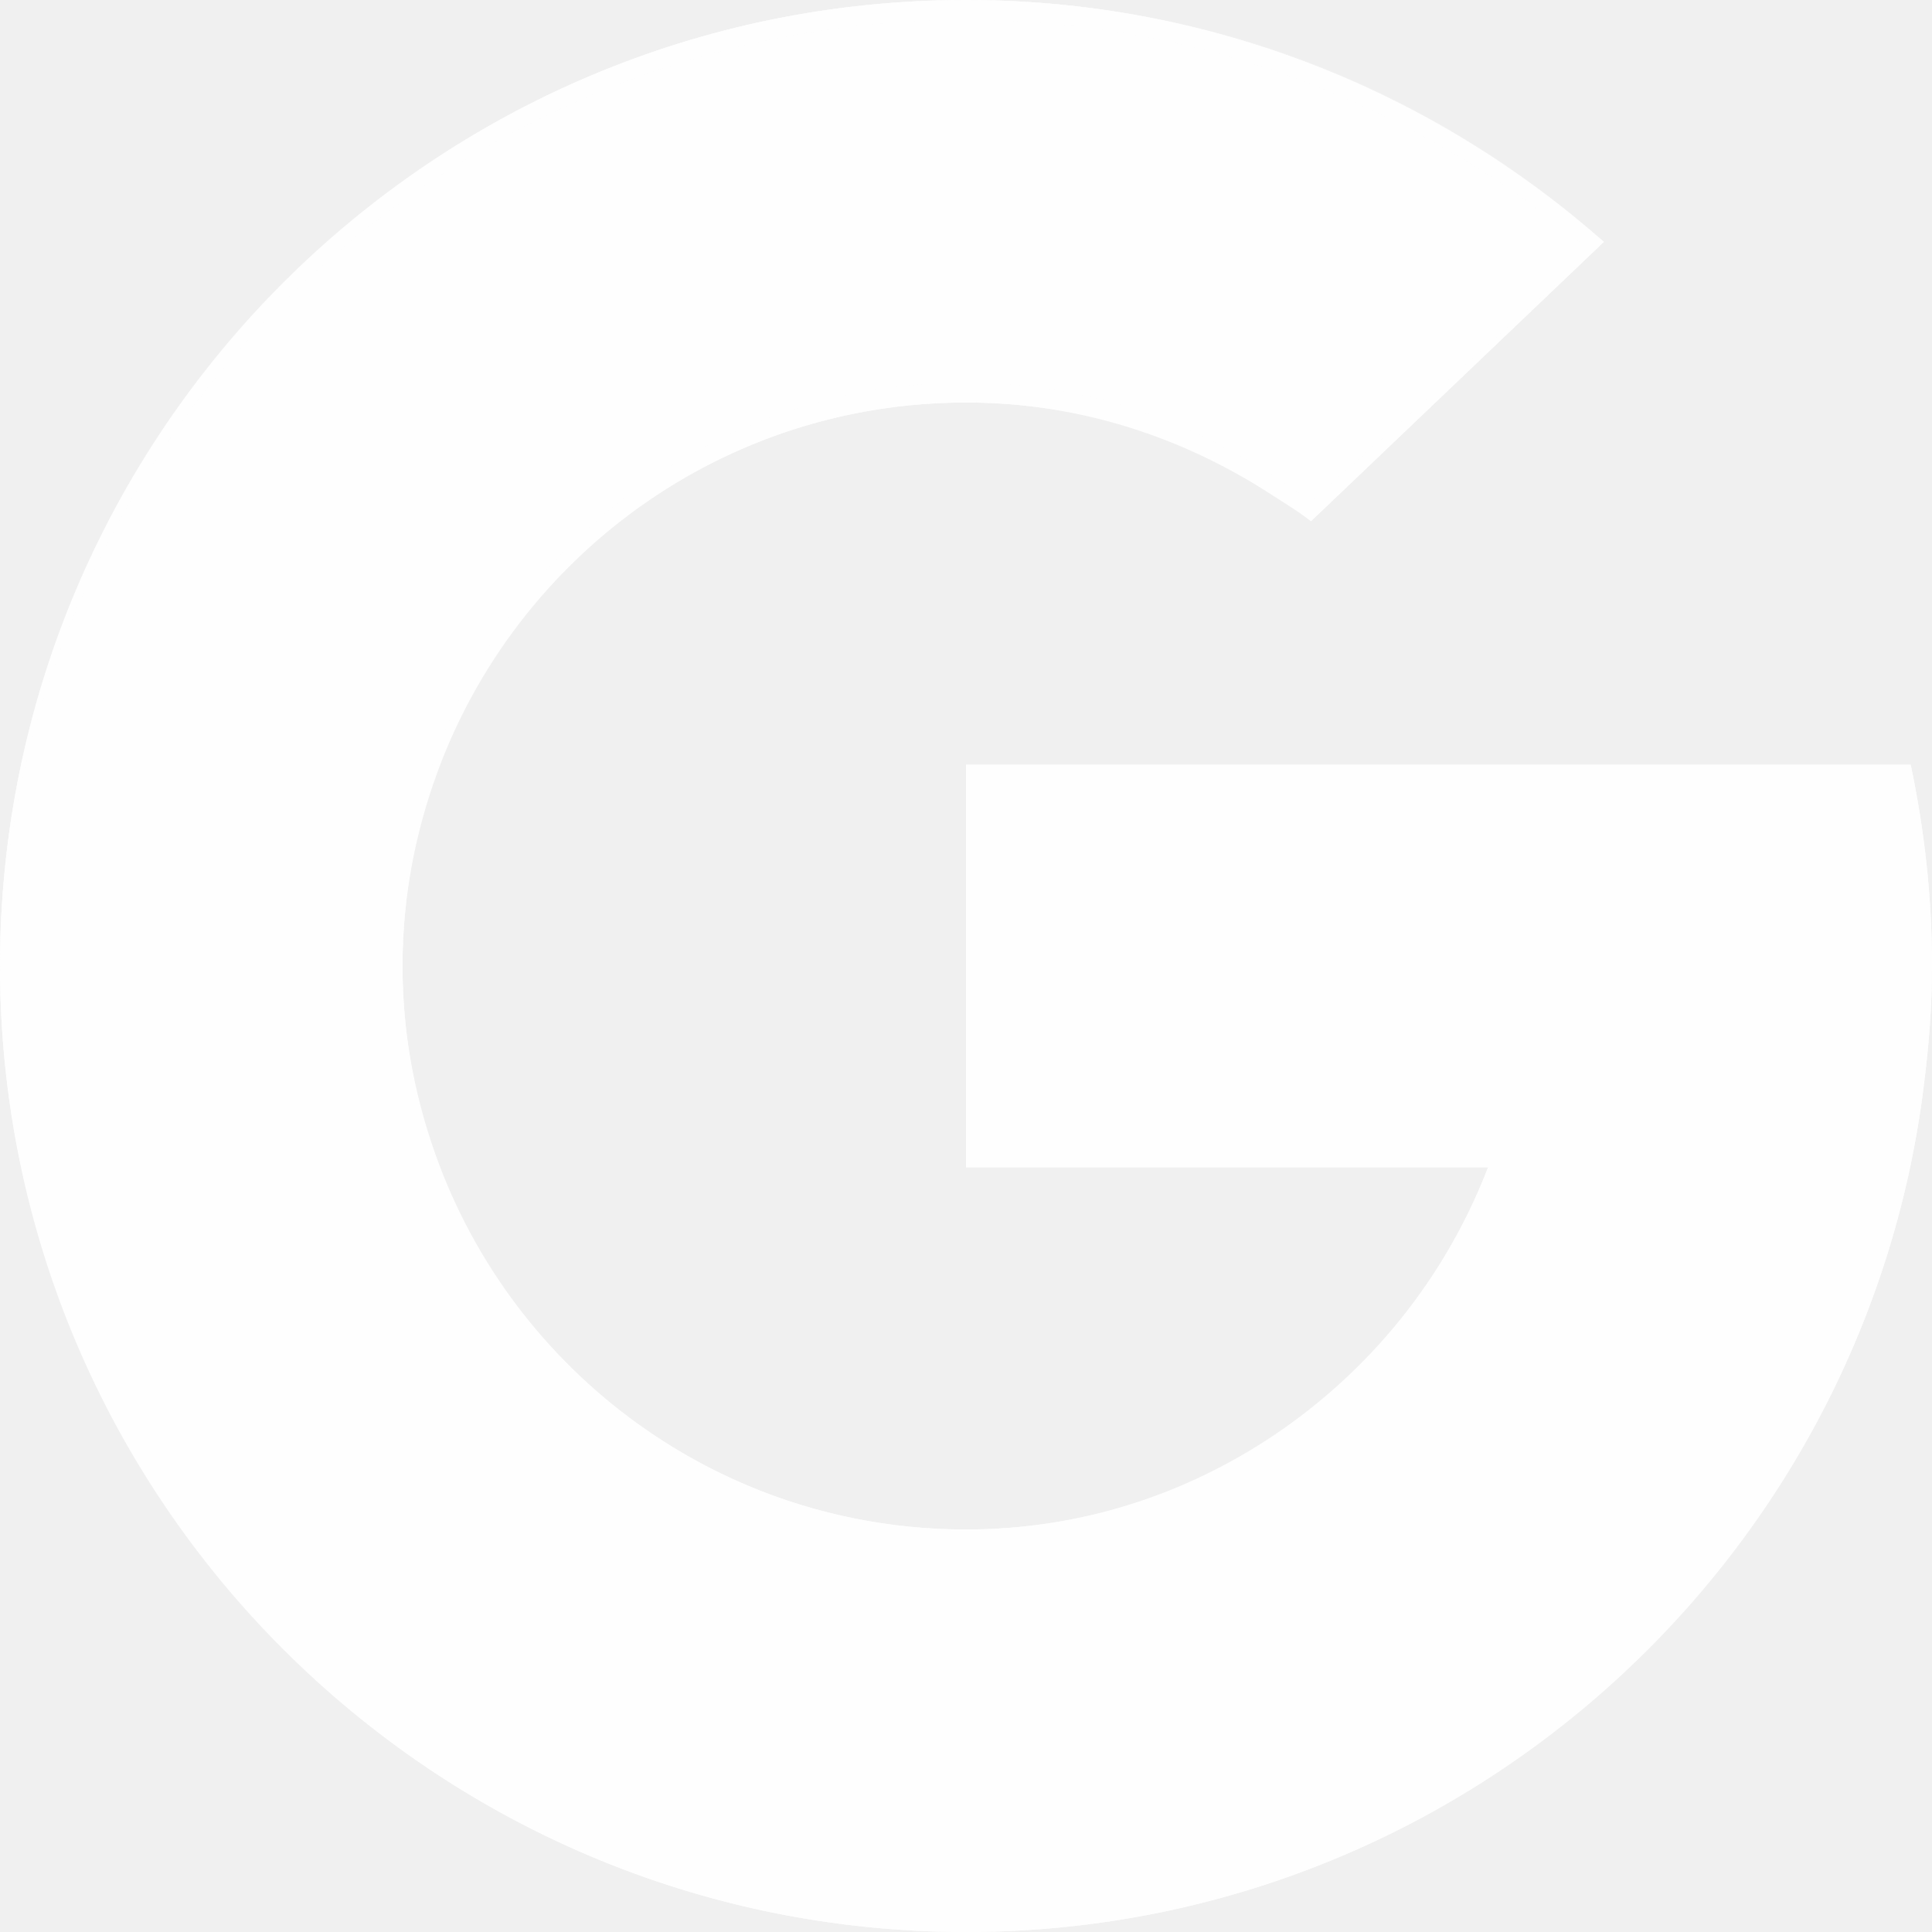
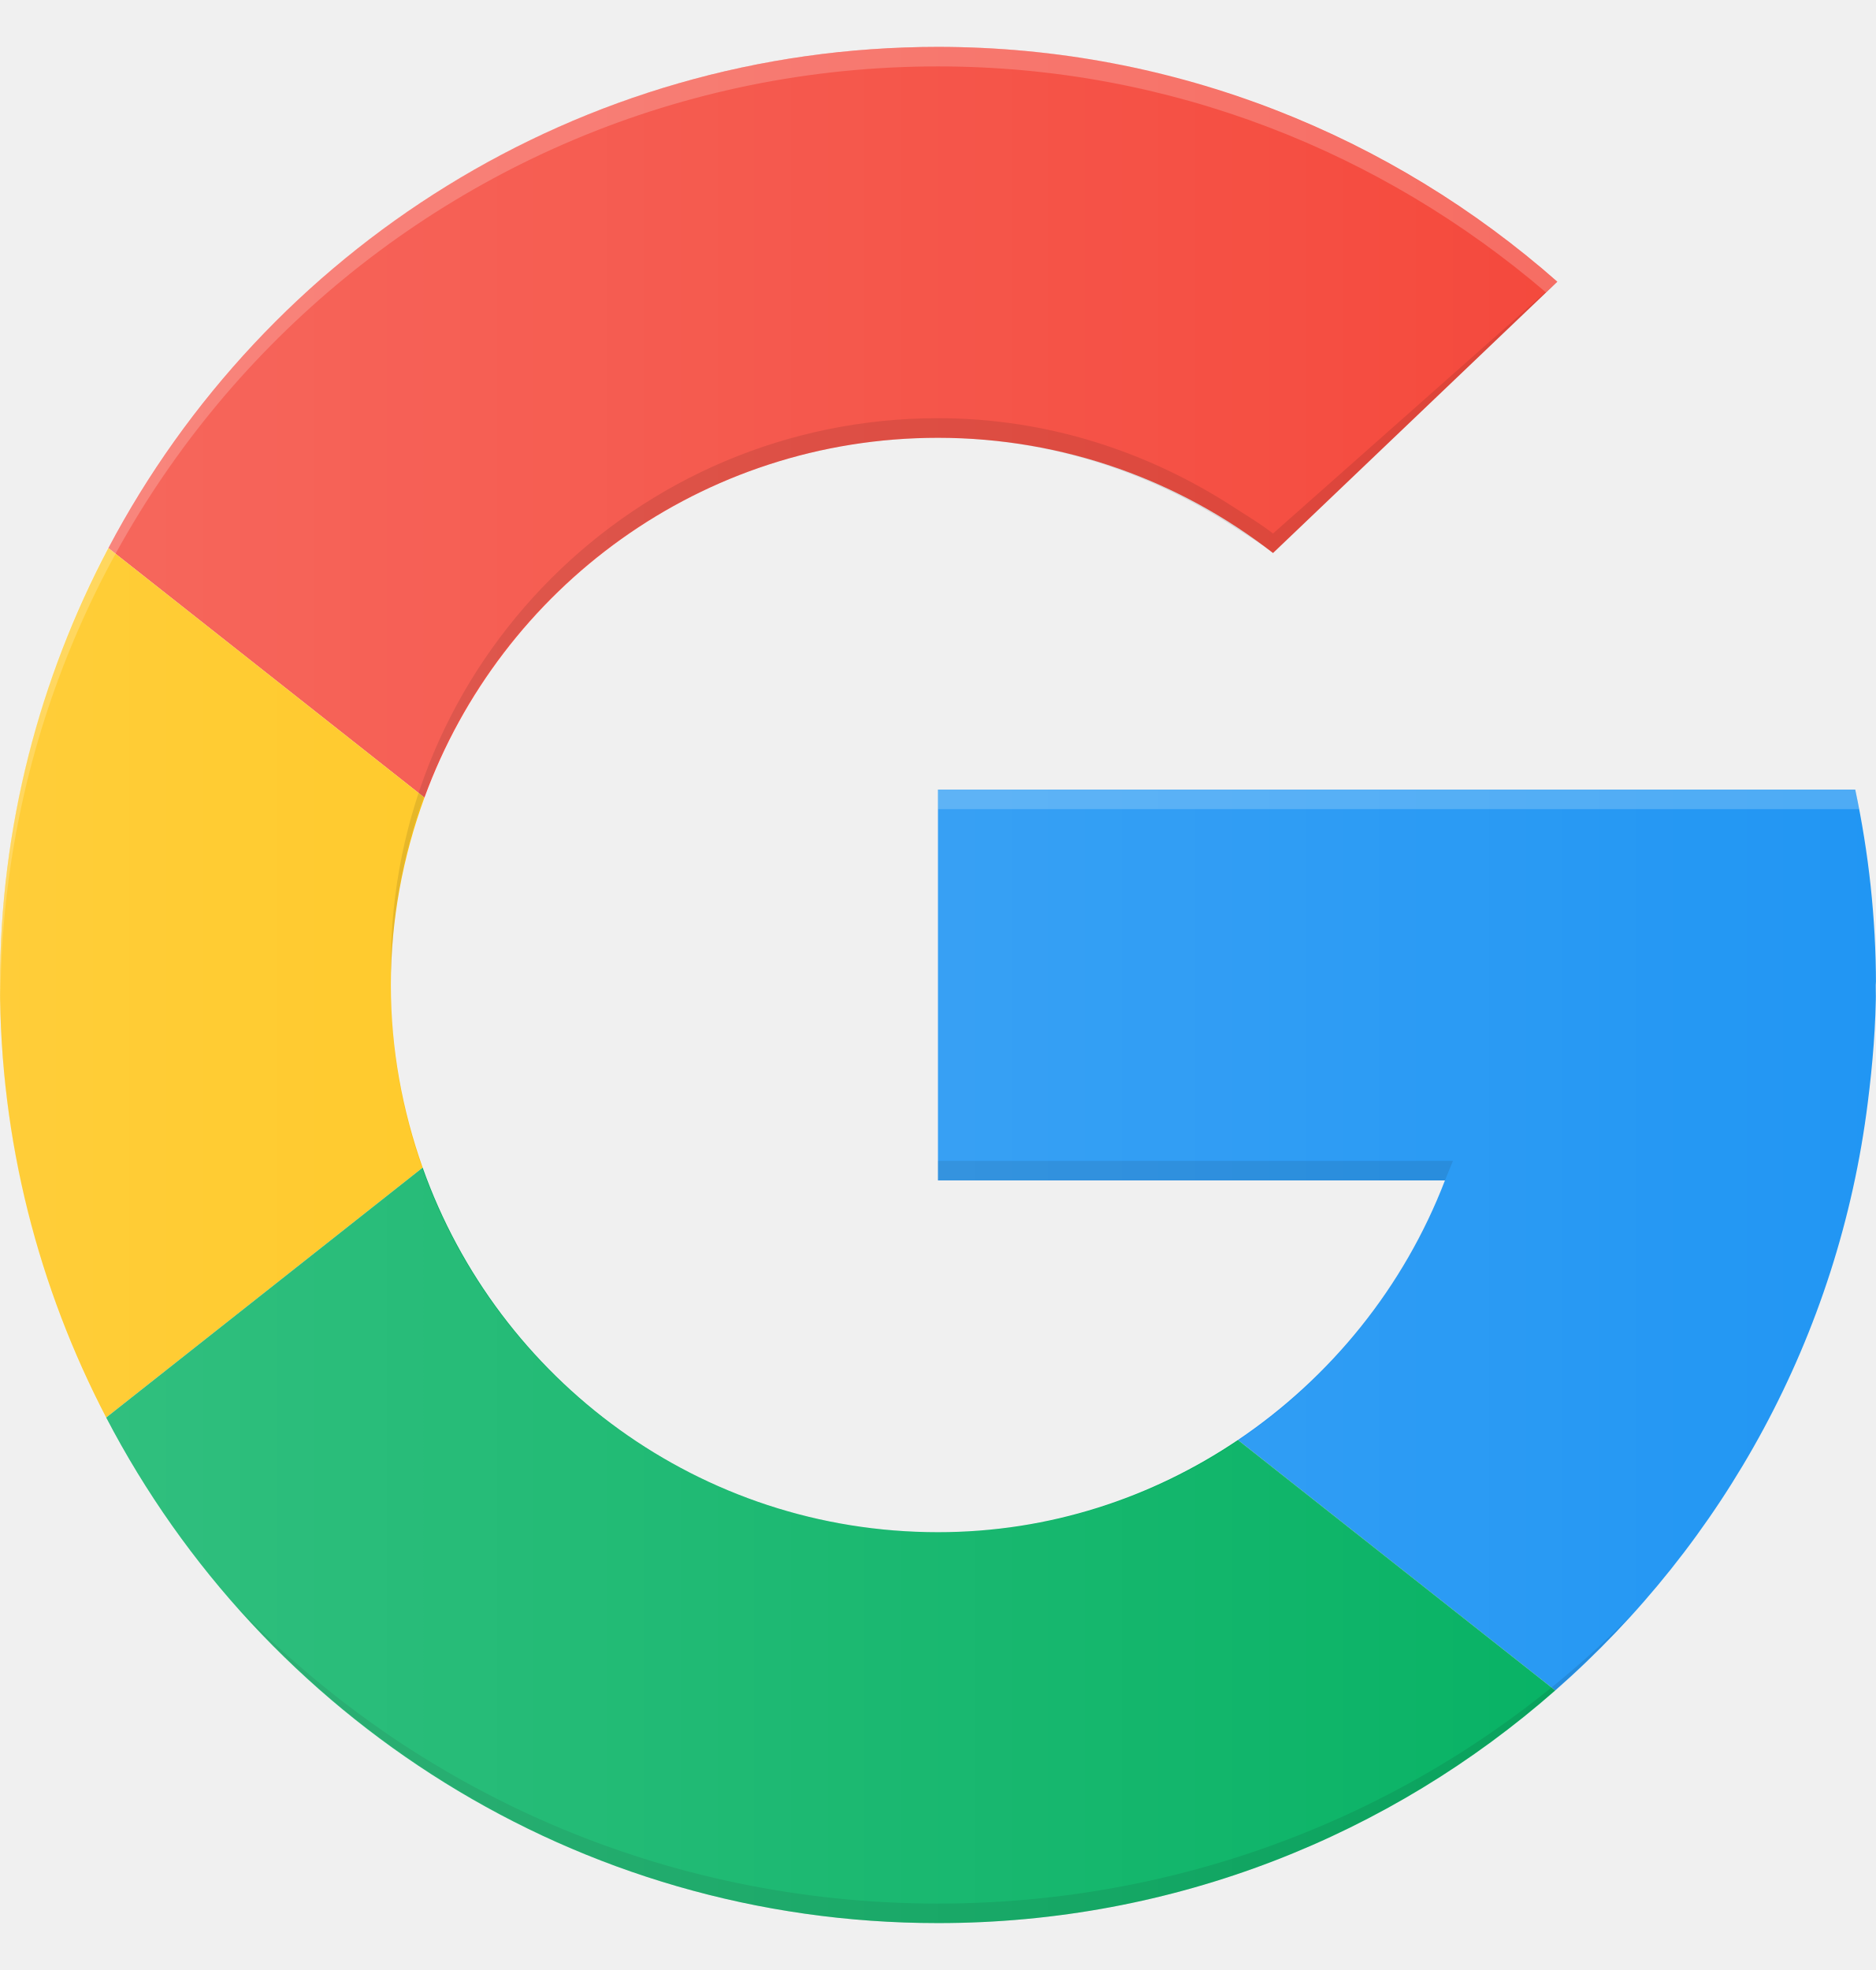
- <svg xmlns="http://www.w3.org/2000/svg" width="24" height="24" viewBox="0 0 24 24" fill="none">
-   <path d="M12 5C13.617 5 15.101 5.554 16.286 6.474L19.924 3.004C17.809 1.14 15.041 0 12 0C7.392 0 3.397 2.6 1.386 6.41L5.43 9.603C6.41 6.919 8.977 5 12 5Z" fill="#FEFEFE" />
-   <path d="M23.896 13.502C23.959 13.01 24 12.509 24 12C24 11.142 23.906 10.307 23.735 9.5H12V14.5H18.486C17.962 15.864 17.027 17.018 15.838 17.82L19.898 21.024C22.049 19.135 23.522 16.49 23.896 13.502Z" fill="#FEFEFE" />
-   <path d="M5 12C5 11.157 5.157 10.352 5.43 9.603L1.386 6.41C0.504 8.08 0 9.98 0 12C0 13.997 0.495 15.876 1.358 17.533L5.408 14.336C5.148 13.604 5 12.82 5 12Z" fill="#FEFEFE" />
-   <path d="M12 19C8.954 19 6.37 17.052 5.408 14.336L1.358 17.533C3.359 21.373 7.37 24 12 24C15.028 24 17.789 22.875 19.898 21.024L15.838 17.82C14.741 18.559 13.428 19 12 19Z" fill="#FEFEFE" />
-   <path opacity="0.1" d="M12 23.75C8.468 23.75 5.293 22.293 3.048 19.971C5.245 22.438 8.436 24 12 24C15.531 24 18.695 22.469 20.888 20.041C18.65 22.325 15.498 23.75 12 23.75Z" fill="#FEFEFE" />
-   <path opacity="0.1" d="M12 14.25V14.5H18.486L18.587 14.25H12Z" fill="#FEFEFE" />
-   <path d="M23.994 12.147C23.995 12.098 24 12.049 24 12C24 11.986 23.998 11.973 23.998 11.959C23.997 12.021 23.994 12.084 23.994 12.147Z" fill="#E6E6E6" />
-   <path opacity="0.2" d="M12 9.5V9.75H23.786C23.77 9.667 23.753 9.582 23.735 9.5H12Z" fill="#FEFEFE" />
-   <path d="M23.735 9.5H12V14.5H18.486C17.477 17.122 14.977 19 12 19C8.134 19 5 15.866 5 12C5 8.134 8.134 5 12 5C13.402 5 14.694 5.431 15.789 6.141C15.956 6.25 16.129 6.352 16.286 6.474L19.924 3.004L19.841 2.941C17.737 1.117 15.004 0 12 0C5.373 0 0 5.373 0 12C0 18.627 5.373 24 12 24C18.118 24 23.155 19.419 23.896 13.502C23.959 13.01 24 12.509 24 12C24 11.142 23.906 10.307 23.735 9.5Z" fill="#FEFEFE" />
-   <path opacity="0.1" d="M15.789 5.891C14.694 5.181 13.402 4.75 12 4.75C8.134 4.75 5 7.884 5 11.75C5 11.792 5.001 11.825 5.001 11.867C5.069 8.06 8.176 5 12 5C13.402 5 14.694 5.431 15.789 6.141C15.956 6.25 16.129 6.352 16.286 6.474L19.924 3.004L16.286 6.224C16.129 6.102 15.956 6 15.789 5.891Z" fill="#FEFEFE" />
-   <path opacity="0.2" d="M12 0.25C14.975 0.25 17.683 1.348 19.779 3.142L19.924 3.004L19.813 2.908C17.709 1.084 15.004 0 12 0C5.373 0 0 5.373 0 12C0 12.042 0.006 12.083 0.006 12.125C0.074 5.556 5.415 0.25 12 0.25Z" fill="#FEFEFE" />
+ <svg xmlns="http://www.w3.org/2000/svg" width="20" height="21" viewBox="0 0 20 21" fill="none">
+   <g clip-path="url(#clip0)">
+     <path d="M10 4.667C11.347 4.667 12.584 5.128 13.572 5.895L16.603 3.003C14.841 1.45 12.534 0.5 10 0.5C6.16 0.5 2.831 2.667 1.155 5.842L4.525 8.502C5.342 6.266 7.481 4.667 10 4.667Z" fill="#F44336" />
+     <path d="M19.913 11.752C19.965 11.342 20 10.924 20 10.5C20 9.785 19.922 9.089 19.779 8.417H10V12.583H15.405C14.968 13.72 14.189 14.681 13.198 15.35L16.581 18.02C18.375 16.446 19.602 14.242 19.913 11.752Z" fill="#2196F3" />
+     <path d="M4.167 10.5C4.167 9.797 4.297 9.126 4.525 8.502L1.155 5.842C0.42 7.233 0 8.817 0 10.5C0 12.164 0.413 13.73 1.132 15.111L4.506 12.447C4.29 11.837 4.167 11.184 4.167 10.5Z" fill="#FFC107" />
+     <path d="M10 16.333C7.462 16.333 5.309 14.71 4.506 12.447L1.132 15.111C2.799 18.311 6.141 20.5 10 20.5C12.523 20.5 14.824 19.563 16.581 18.02L13.198 15.35C12.284 15.966 11.19 16.333 10 16.333Z" fill="#00B060" />
+     <path opacity="0.1" d="M10 20.292C7.057 20.292 4.411 19.077 2.54 17.143C4.371 19.198 7.03 20.5 10 20.5C12.942 20.5 15.579 19.224 17.407 17.201C15.541 19.104 12.915 20.292 10 20.292Z" fill="black" />
+     <path opacity="0.1" d="M10 12.375V12.583H15.405L15.49 12.375H10Z" fill="black" />
+     <path d="M19.995 10.623C19.996 10.582 20 10.541 20 10.5C20 10.488 19.998 10.477 19.998 10.466C19.998 10.518 19.995 10.57 19.995 10.623Z" fill="#E6E6E6" />
+     <path opacity="0.2" d="M10 8.417V8.625H19.821C19.808 8.556 19.794 8.485 19.779 8.417H10Z" fill="#FEFEFE" />
+     <path d="M19.779 8.417H10V12.583H15.405C14.565 14.768 12.481 16.333 10 16.333C6.778 16.333 4.167 13.722 4.167 10.5C4.167 7.278 6.778 4.667 10 4.667C11.168 4.667 12.245 5.026 13.157 5.617C13.297 5.708 13.441 5.793 13.572 5.895L16.603 3.003L16.535 2.951C14.781 1.431 12.503 0.5 10 0.5C4.477 0.5 0 4.977 0 10.5C0 16.023 4.477 20.5 10 20.5C15.098 20.5 19.296 16.682 19.913 11.752C19.965 11.342 20 10.924 20 10.5C20 9.785 19.922 9.089 19.779 8.417Z" fill="url(#paint0_linear)" />
+     <path opacity="0.1" d="M13.157 5.409C12.245 4.817 11.168 4.458 10 4.458C6.778 4.458 4.167 7.07 4.167 10.292C4.167 10.327 4.167 10.354 4.168 10.389C4.224 7.216 6.814 4.667 10 4.667C11.168 4.667 12.245 5.026 13.157 5.617C13.297 5.708 13.441 5.793 13.572 5.895L16.603 3.003L13.572 5.687C13.441 5.585 13.297 5.5 13.157 5.409Z" fill="black" />
+     <path opacity="0.2" d="M10 0.708C12.479 0.708 14.736 1.624 16.483 3.118L16.603 3.003L16.511 2.924C14.758 1.404 12.503 0.5 10 0.5C4.477 0.5 0 4.977 0 10.5C0 10.535 0.005 10.569 0.005 10.604C0.062 5.13 4.512 0.708 10 0.708Z" fill="#FEFEFE" />
+   </g>
+   <defs>
+     <linearGradient id="paint0_linear" x1="0" y1="10.5" x2="20" y2="10.5" gradientUnits="userSpaceOnUse">
+       <stop stop-color="white" stop-opacity="0.2" />
+       <stop offset="1" stop-color="white" stop-opacity="0" />
+     </linearGradient>
+     <clipPath id="clip0">
+       <rect width="20" height="20" fill="white" transform="translate(0 0.5)" />
+     </clipPath>
+   </defs>
</svg>
